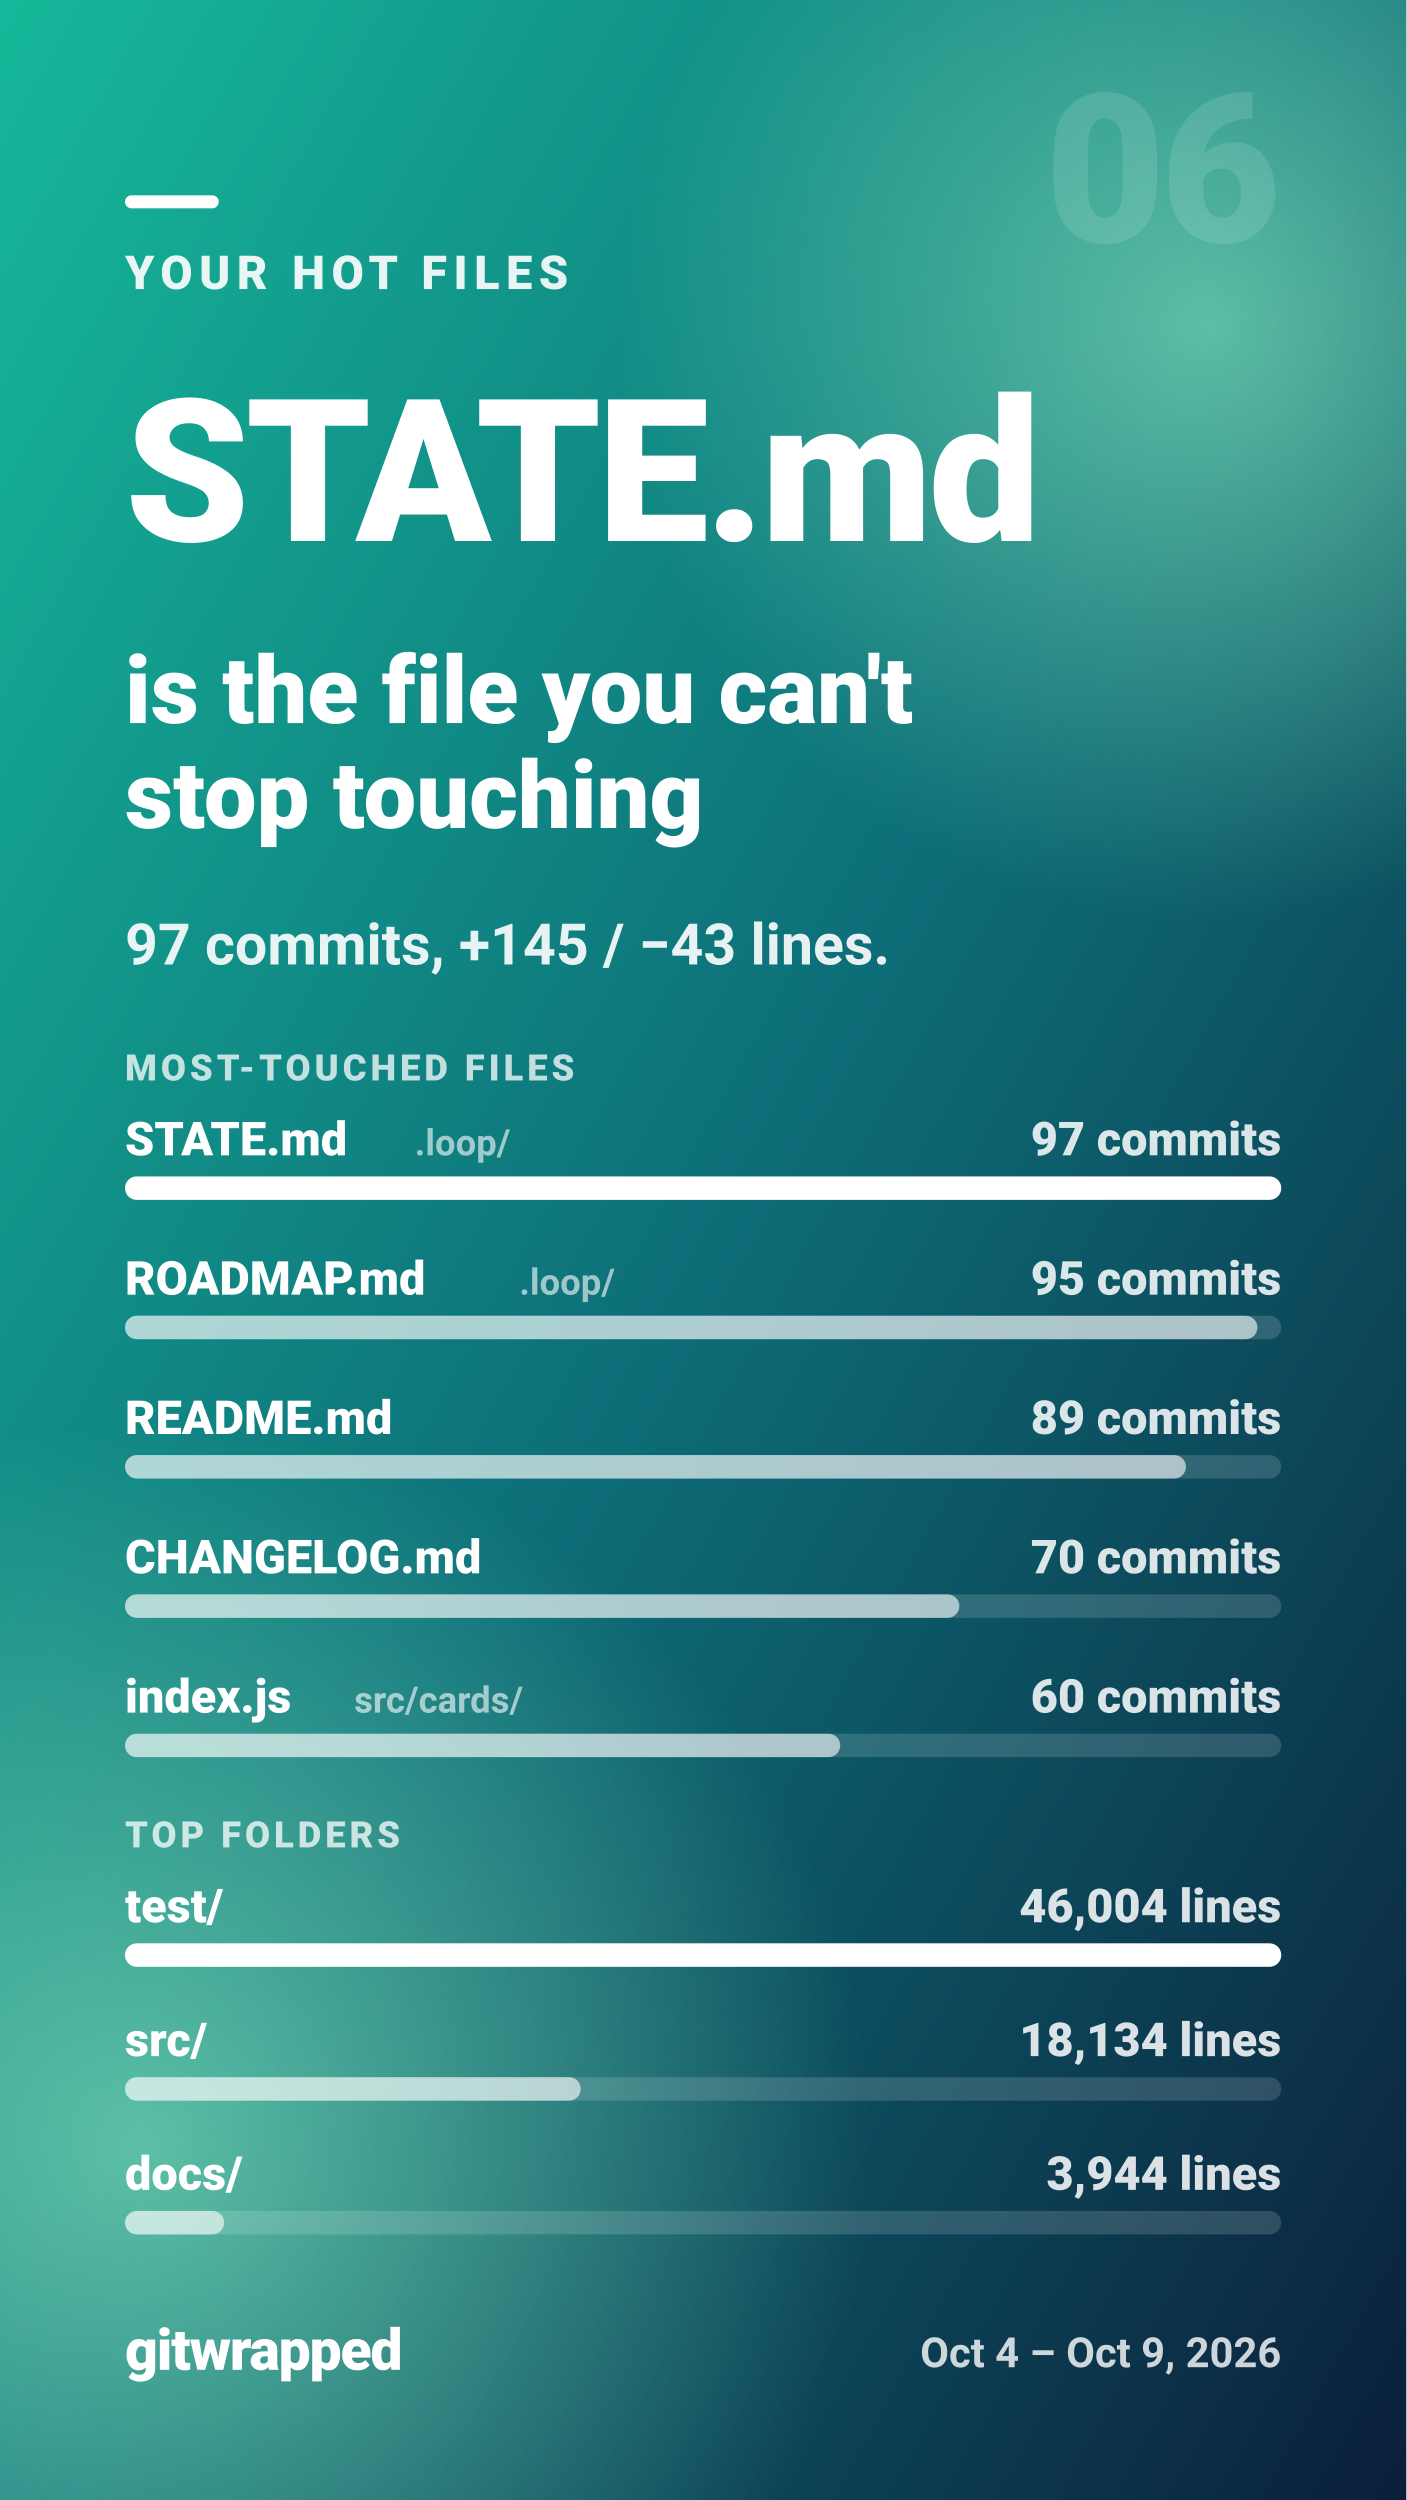
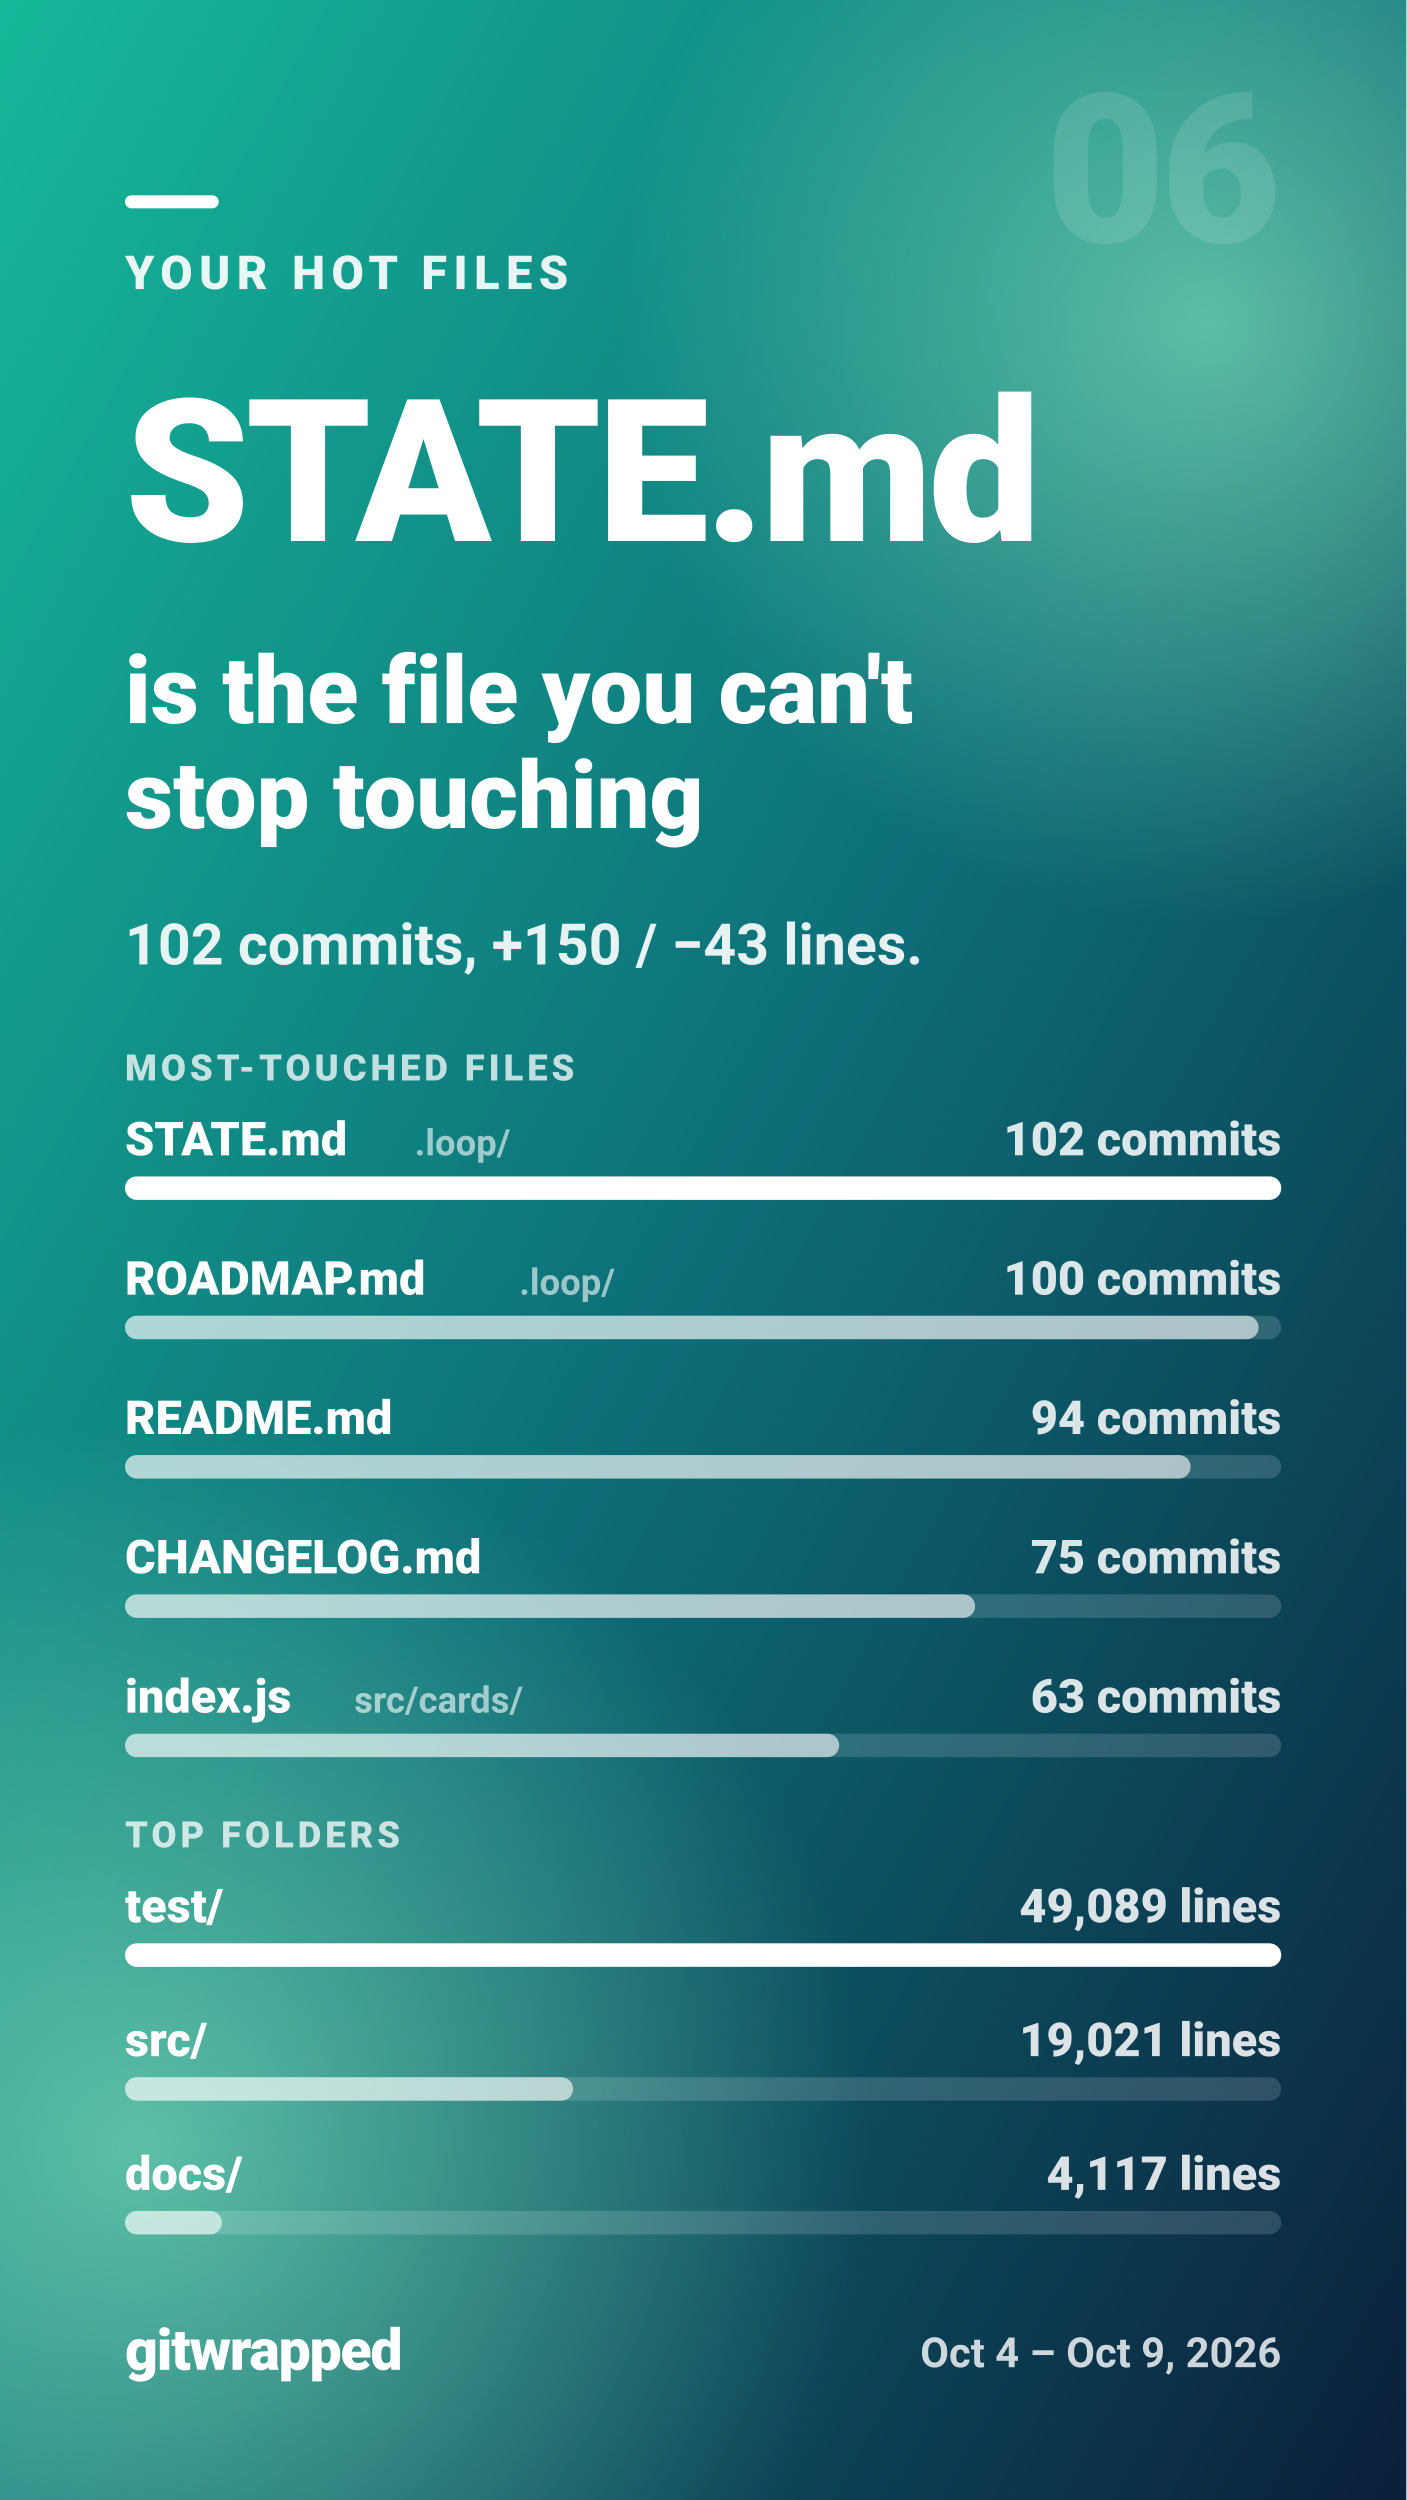
<svg xmlns="http://www.w3.org/2000/svg" width="1080" height="1920" viewBox="0 0 1080 1920" role="img" aria-label="YOUR HOT FILES — STATE.md — is the file you can't stop touching">
  <defs>
    <linearGradient id="gw-hot-files-bg" x1="0" y1="0" x2="1" y2="1">
      <stop offset="0.00" stop-color="#16b89a" />
      <stop offset="0.50" stop-color="#0d6e78" />
      <stop offset="1.00" stop-color="#0b1f3a" />
    </linearGradient>
    <radialGradient id="gw-hot-files-glow">
      <stop offset="0" stop-color="#9dffc9" stop-opacity="0.55" />
      <stop offset="1" stop-color="#9dffc9" stop-opacity="0" />
    </radialGradient>
  </defs>
  <rect width="1080" height="1920" fill="url(#gw-hot-files-bg)" />
  <circle cx="930" cy="250" r="460" fill="url(#gw-hot-files-glow)" />
  <circle cx="110" cy="1650" r="560" fill="url(#gw-hot-files-glow)" />
  <g fill="#ffffff" font-family="system-ui, -apple-system, 'Segoe UI', Roboto, Helvetica, Arial, sans-serif">
    <text x="984" y="186" font-size="160" font-weight="900" fill-opacity="0.12" text-anchor="end" letter-spacing="-4">06</text>
    <rect x="96" y="150" width="72" height="10" rx="5" fill="#ffffff" />
    <text x="96" y="222" font-size="36" font-weight="800" fill-opacity="0.9" letter-spacing="5">YOUR HOT FILES</text>
    <text x="96" y="415.5" font-size="153" font-weight="900" letter-spacing="-3.1">STATE.md</text>
    <text x="96" y="555.3" font-size="72" font-weight="800">is the file you can't</text>
    <text x="96" y="635.9" font-size="72" font-weight="800">stop touching</text>
-     <text x="96" y="740.7" font-size="44" font-weight="600" fill-opacity="0.9">97 commits, +145 / −43 lines.</text>
+     <text x="96" y="740.7" font-size="44" font-weight="600" fill-opacity="0.9">102 commits, +150 / −43 lines.</text>
    <text x="96" y="829.8" font-size="28" font-weight="800" fill-opacity="0.75" letter-spacing="3">MOST-TOUCHED FILES</text>
    <g>
      <text x="96" y="887.3" font-size="36" font-weight="800">STATE.md</text>
      <text x="318.5" y="887.3" font-size="28" font-weight="600" fill-opacity="0.6">.loop/</text>
-       <text x="984" y="887.3" font-size="36" font-weight="800" fill-opacity="0.85" text-anchor="end">97 commits</text>
+       <text x="984" y="887.3" font-size="36" font-weight="800" fill-opacity="0.85" text-anchor="end">102 commits</text>
      <rect x="96" y="903.5" width="888" height="18" rx="9" fill-opacity="0.15" />
      <rect x="96" y="903.5" width="888" height="18" rx="9" />
    </g>
    <g>
      <text x="96" y="994.3" font-size="36" font-weight="800">ROADMAP.md</text>
      <text x="398.8" y="994.3" font-size="28" font-weight="600" fill-opacity="0.6">.loop/</text>
-       <text x="984" y="994.3" font-size="36" font-weight="800" fill-opacity="0.85" text-anchor="end">95 commits</text>
+       <text x="984" y="994.3" font-size="36" font-weight="800" fill-opacity="0.85" text-anchor="end">100 commits</text>
      <rect x="96" y="1010.5" width="888" height="18" rx="9" fill-opacity="0.15" />
-       <rect x="96" y="1010.5" width="869.7" height="18" rx="9" fill-opacity="0.6" />
+       <rect x="96" y="1010.5" width="870.6" height="18" rx="9" fill-opacity="0.6" />
    </g>
    <g>
      <text x="96" y="1101.3" font-size="36" font-weight="800">README.md</text>
-       <text x="984" y="1101.3" font-size="36" font-weight="800" fill-opacity="0.85" text-anchor="end">89 commits</text>
+       <text x="984" y="1101.3" font-size="36" font-weight="800" fill-opacity="0.85" text-anchor="end">94 commits</text>
      <rect x="96" y="1117.5" width="888" height="18" rx="9" fill-opacity="0.15" />
-       <rect x="96" y="1117.5" width="814.8" height="18" rx="9" fill-opacity="0.6" />
+       <rect x="96" y="1117.5" width="818.4" height="18" rx="9" fill-opacity="0.6" />
    </g>
    <g>
      <text x="96" y="1208.3" font-size="36" font-weight="800">CHANGELOG.md</text>
-       <text x="984" y="1208.3" font-size="36" font-weight="800" fill-opacity="0.85" text-anchor="end">70 commits</text>
+       <text x="984" y="1208.3" font-size="36" font-weight="800" fill-opacity="0.85" text-anchor="end">75 commits</text>
      <rect x="96" y="1224.5" width="888" height="18" rx="9" fill-opacity="0.15" />
-       <rect x="96" y="1224.5" width="640.8" height="18" rx="9" fill-opacity="0.6" />
+       <rect x="96" y="1224.5" width="652.9" height="18" rx="9" fill-opacity="0.6" />
    </g>
    <g>
      <text x="96" y="1315.3" font-size="36" font-weight="800">index.js</text>
      <text x="272" y="1315.3" font-size="28" font-weight="600" fill-opacity="0.6">src/cards/</text>
-       <text x="984" y="1315.3" font-size="36" font-weight="800" fill-opacity="0.85" text-anchor="end">60 commits</text>
+       <text x="984" y="1315.3" font-size="36" font-weight="800" fill-opacity="0.85" text-anchor="end">63 commits</text>
      <rect x="96" y="1331.5" width="888" height="18" rx="9" fill-opacity="0.15" />
-       <rect x="96" y="1331.5" width="549.3" height="18" rx="9" fill-opacity="0.6" />
+       <rect x="96" y="1331.5" width="548.5" height="18" rx="9" fill-opacity="0.6" />
    </g>
    <text x="96" y="1418.8" font-size="28" font-weight="800" fill-opacity="0.75" letter-spacing="3">TOP FOLDERS</text>
    <g>
      <text x="96" y="1476.3" font-size="36" font-weight="800">test/</text>
-       <text x="984" y="1476.3" font-size="36" font-weight="800" fill-opacity="0.85" text-anchor="end">46,004 lines</text>
+       <text x="984" y="1476.3" font-size="36" font-weight="800" fill-opacity="0.85" text-anchor="end">49,089 lines</text>
      <rect x="96" y="1492.5" width="888" height="18" rx="9" fill-opacity="0.15" />
      <rect x="96" y="1492.5" width="888" height="18" rx="9" />
    </g>
    <g>
      <text x="96" y="1579.1" font-size="36" font-weight="800">src/</text>
-       <text x="984" y="1579.1" font-size="36" font-weight="800" fill-opacity="0.85" text-anchor="end">18,134 lines</text>
+       <text x="984" y="1579.1" font-size="36" font-weight="800" fill-opacity="0.85" text-anchor="end">19,021 lines</text>
      <rect x="96" y="1595.3" width="888" height="18" rx="9" fill-opacity="0.15" />
-       <rect x="96" y="1595.3" width="350" height="18" rx="9" fill-opacity="0.6" />
+       <rect x="96" y="1595.3" width="344.1" height="18" rx="9" fill-opacity="0.6" />
    </g>
    <g>
      <text x="96" y="1681.8" font-size="36" font-weight="800">docs/</text>
-       <text x="984" y="1681.8" font-size="36" font-weight="800" fill-opacity="0.85" text-anchor="end">3,944 lines</text>
+       <text x="984" y="1681.8" font-size="36" font-weight="800" fill-opacity="0.85" text-anchor="end">4,117 lines</text>
      <rect x="96" y="1698" width="888" height="18" rx="9" fill-opacity="0.15" />
-       <rect x="96" y="1698" width="76.1" height="18" rx="9" fill-opacity="0.6" />
+       <rect x="96" y="1698" width="74.5" height="18" rx="9" fill-opacity="0.6" />
    </g>
    <text x="96" y="1820" font-size="44" font-weight="900" letter-spacing="-1">gitwrapped</text>
    <text x="984" y="1818" font-size="32" font-weight="600" fill-opacity="0.8" text-anchor="end">Oct 4 – Oct 9, 2026</text>
  </g>
</svg>
